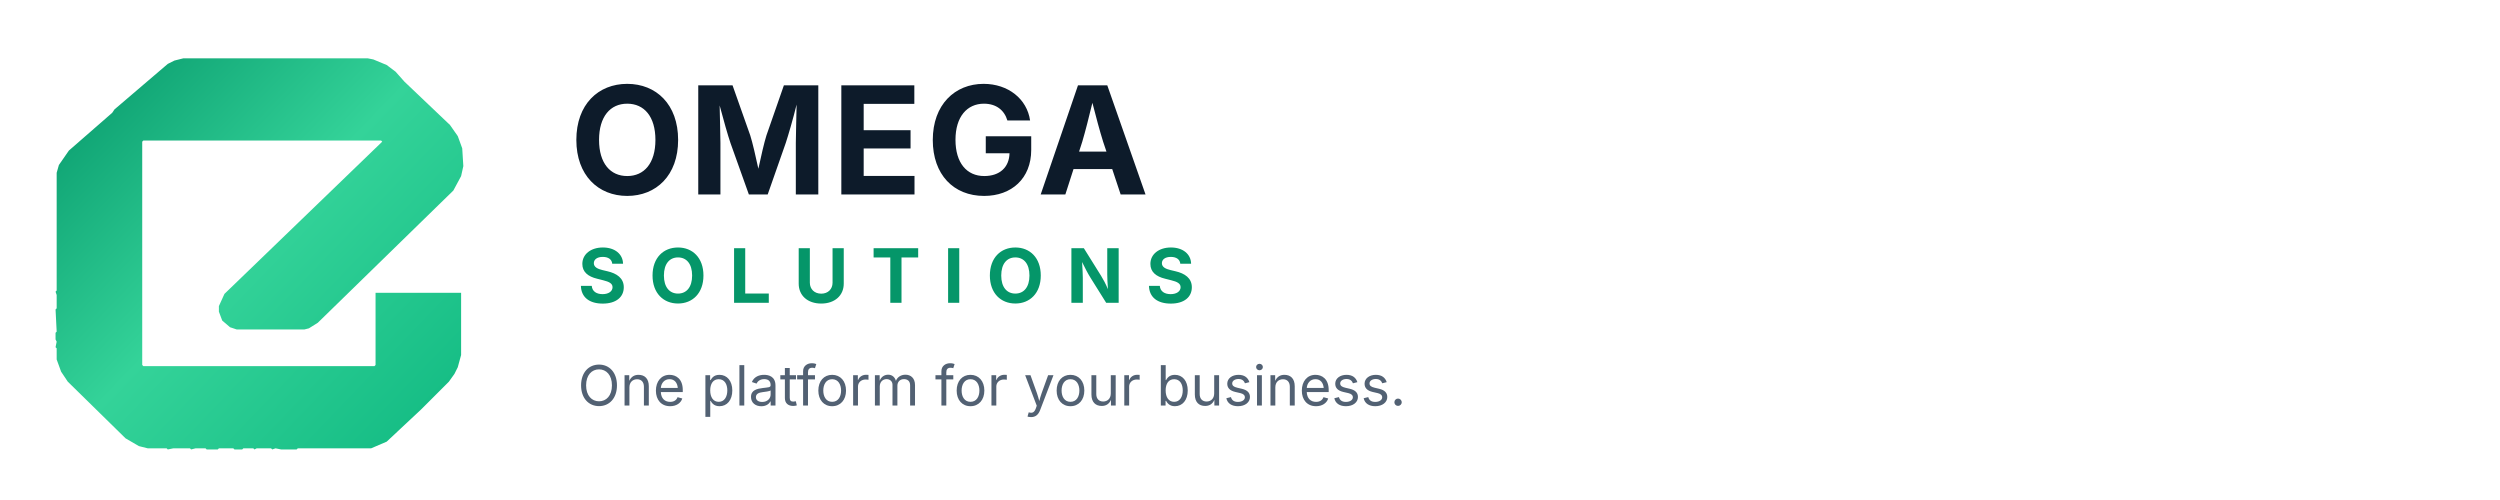
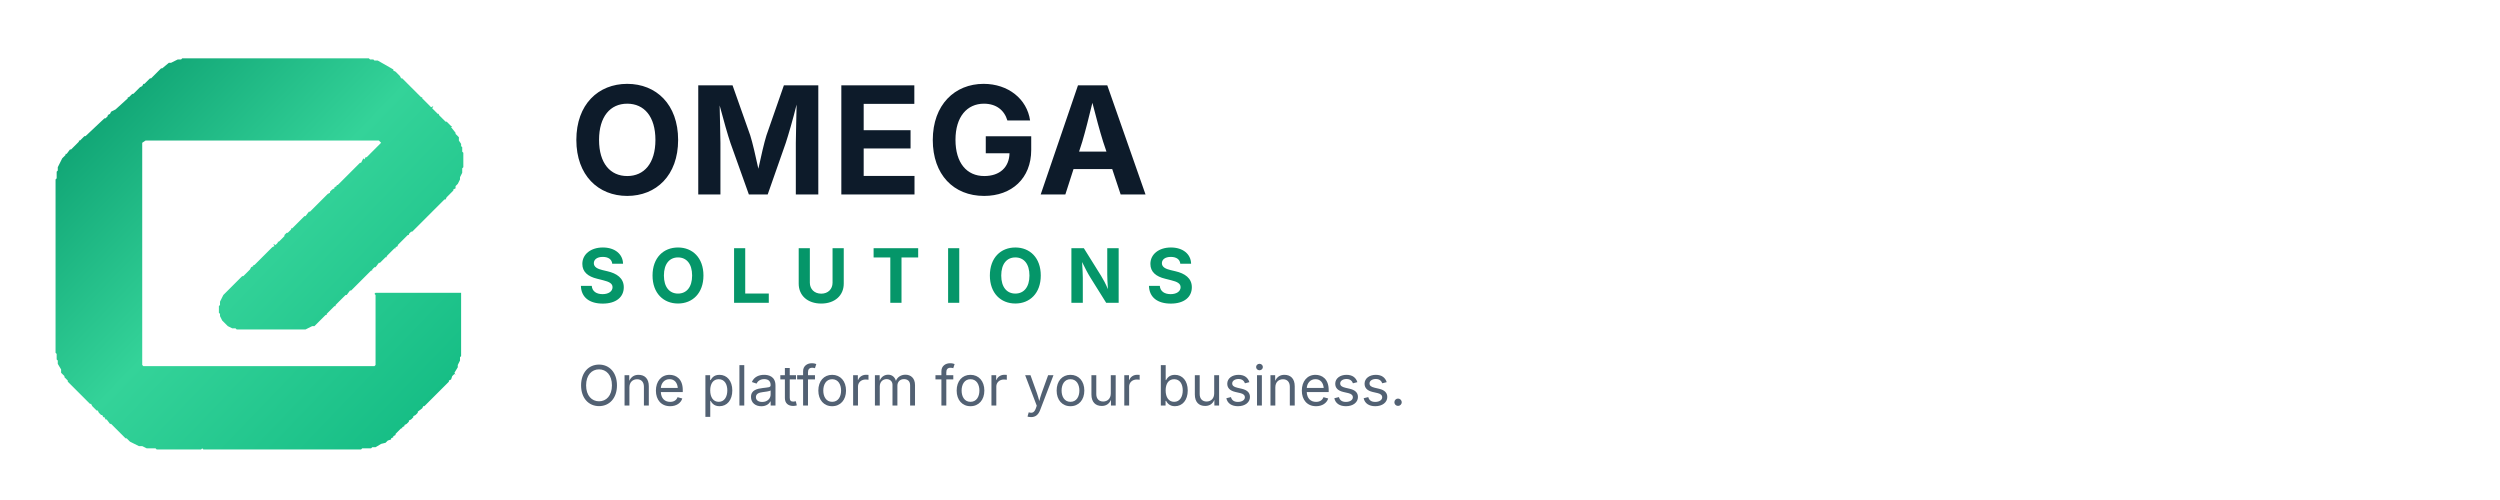
<svg xmlns="http://www.w3.org/2000/svg" viewBox="0 0 900 180" role="img" aria-labelledby="title">
  <defs>
    <linearGradient id="g" x1="50" y1="45" x2="417" y2="397" gradientUnits="userSpaceOnUse">
      <stop stop-color="#059669" />
      <stop offset=".48" stop-color="#34D399" />
      <stop offset="1" stop-color="#10B981" />
    </linearGradient>
  </defs>
-   <path d="M 151 50 L 103 91 L 101 94 L 62 128 L 53 141 L 51 148 L 51 254 L 50 255 L 51 258 L 51 270 L 50 271 L 51 291 L 50 292 L 50 298 L 51 300 L 50 305 L 51 306 L 51 316 L 55 327 L 61 336 L 113 387 L 125 394 L 133 396 L 150 396 L 151 397 L 156 396 L 171 396 L 172 397 L 176 396 L 185 396 L 186 397 L 196 397 L 197 396 L 210 396 L 211 397 L 218 397 L 219 396 L 228 396 L 229 397 L 231 396 L 244 396 L 245 397 L 248 396 L 253 397 L 267 397 L 268 396 L 334 396 L 348 390 L 379 361 L 404 336 L 409 329 L 412 323 L 415 312 L 415 256 L 338 256 L 338 321 L 337 322 L 129 322 L 128 321 L 128 120 L 129 119 L 343 119 L 344 120 L 202 257 L 197 268 L 197 273 L 200 281 L 207 287 L 213 289 L 274 289 L 278 288 L 286 283 L 408 164 L 415 151 L 417 142 L 416 126 L 412 115 L 405 105 L 364 66 L 356 57 L 348 51 L 336 46 L 331 45 L 165 45 L 157 47 Z" transform="translate(0 3) scale(.40)" fill="url(#g)" />
+   <path d="M 152 49 L 146 54 L 145 54 L 136 63 L 135 63 L 130 68 L 129 68 L 128 70 L 126 71 L 120 77 L 119 77 L 116 80 L 115 80 L 115 81 L 104 91 L 100 93 L 99 95 L 97 96 L 97 97 L 95 99 L 94 99 L 77 115 L 76 115 L 72 119 L 71 119 L 71 120 L 64 127 L 63 127 L 60 131 L 59 131 L 59 132 L 56 135 L 52 143 L 52 146 L 51 147 L 51 153 L 50 154 L 50 310 L 51 311 L 51 316 L 52 317 L 52 320 L 55 325 L 55 328 L 58 331 L 58 332 L 61 335 L 61 336 L 81 356 L 82 356 L 83 358 L 87 362 L 88 362 L 89 364 L 91 366 L 92 366 L 93 368 L 94 368 L 95 370 L 96 370 L 99 374 L 100 374 L 113 387 L 114 387 L 117 390 L 125 394 L 128 394 L 132 396 L 140 396 L 141 397 L 181 397 L 182 396 L 183 397 L 325 397 L 326 396 L 334 396 L 335 395 L 338 395 L 343 392 L 347 391 L 349 389 L 352 388 L 352 387 L 354 386 L 354 385 L 356 384 L 356 383 L 361 378 L 362 378 L 362 377 L 364 376 L 364 375 L 366 374 L 368 372 L 368 371 L 370 370 L 372 368 L 372 367 L 374 366 L 376 364 L 376 363 L 380 360 L 381 358 L 382 358 L 387 353 L 388 354 L 387 353 L 404 336 L 404 335 L 406 334 L 407 331 L 409 329 L 410 330 L 409 328 L 412 323 L 412 321 L 414 317 L 414 314 L 415 313 L 415 256 L 338 256 L 337 257 L 338 258 L 338 321 L 337 322 L 129 322 L 128 321 L 128 121 L 131 119 L 341 119 L 343 121 L 330 134 L 329 134 L 328 136 L 327 135 L 325 139 L 324 139 L 304 159 L 303 159 L 303 160 L 301 161 L 301 162 L 299 163 L 297 165 L 297 166 L 295 167 L 279 183 L 278 183 L 275 187 L 274 187 L 263 198 L 262 198 L 262 199 L 259 202 L 258 202 L 256 204 L 256 205 L 251 210 L 250 210 L 250 211 L 248 213 L 246 212 L 247 214 L 245 215 L 229 231 L 228 231 L 228 232 L 226 233 L 225 235 L 219 241 L 218 241 L 201 258 L 198 264 L 198 267 L 197 268 L 197 274 L 198 275 L 198 277 L 200 281 L 205 286 L 209 288 L 212 288 L 213 289 L 275 289 L 281 286 L 283 286 L 293 276 L 294 276 L 294 275 L 301 268 L 302 268 L 302 267 L 311 258 L 312 258 L 315 254 L 316 254 L 334 236 L 335 236 L 335 235 L 337 233 L 338 233 L 341 229 L 342 229 L 347 224 L 348 224 L 348 223 L 355 216 L 356 216 L 356 215 L 358 214 L 358 213 L 367 204 L 368 204 L 368 203 L 370 201 L 371 201 L 391 181 L 392 182 L 391 181 L 400 172 L 401 172 L 402 170 L 408 164 L 408 163 L 410 162 L 410 160 L 412 158 L 414 154 L 414 152 L 416 148 L 416 144 L 417 143 L 417 130 L 416 129 L 416 125 L 415 124 L 415 122 L 413 119 L 413 116 L 410 113 L 410 112 L 406 107 L 407 106 L 406 106 L 402 102 L 401 102 L 395 96 L 395 95 L 394 95 L 389 90 L 390 88 L 389 87 L 390 88 L 388 89 L 380 81 L 380 80 L 379 80 L 362 63 L 361 63 L 360 61 L 356 57 L 354 56 L 354 55 L 340 47 L 337 47 L 336 46 L 333 46 L 332 45 L 164 45 L 163 46 L 160 46 L 154 49 Z" transform="translate(0 3) scale(.40)" fill="url(#g)" />
  <text x="205" y="70" font-family="Inter,Arial,sans-serif" font-size="54" font-weight="750" letter-spacing="1.2" fill="#0D1B2A">OMEGA</text>
  <text x="208" y="109" font-family="Inter,Arial,sans-serif" font-size="27" font-weight="700" letter-spacing="8" fill="#059669">SOLUTIONS</text>
  <text x="208" y="146" font-family="Inter,Arial,sans-serif" font-size="20" fill="#526173">One platform for your business.</text>
</svg>
